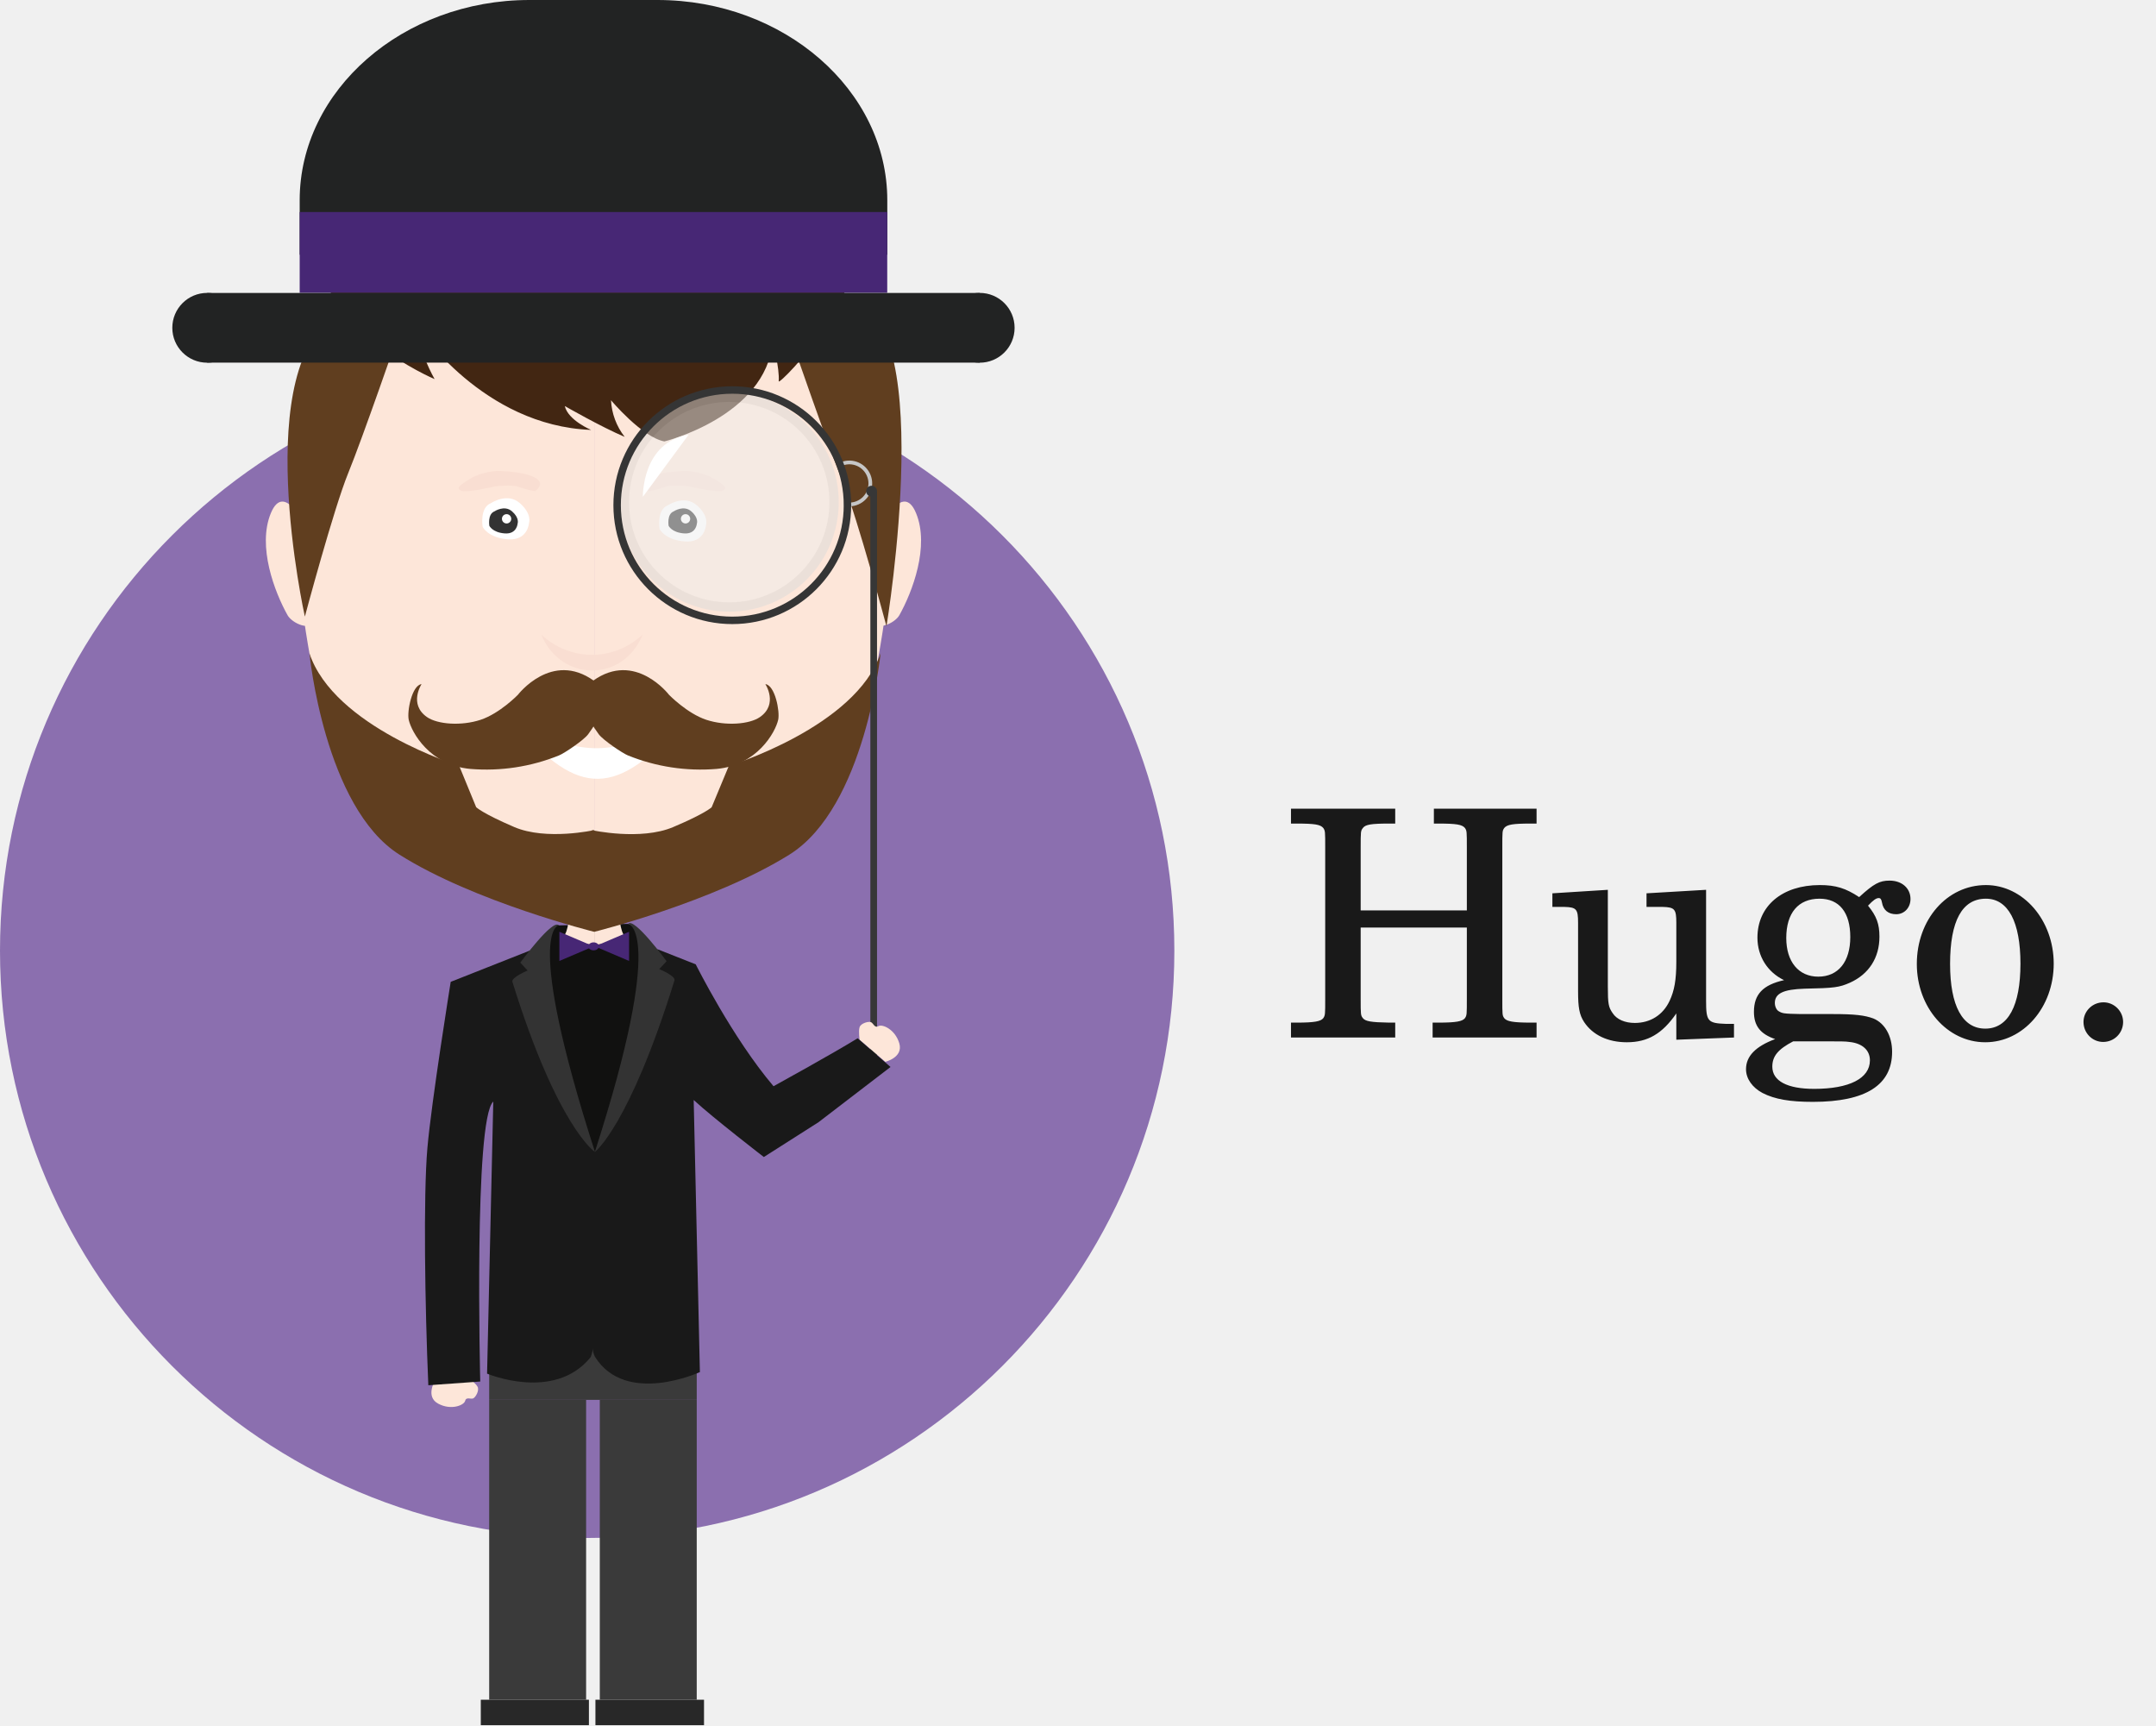
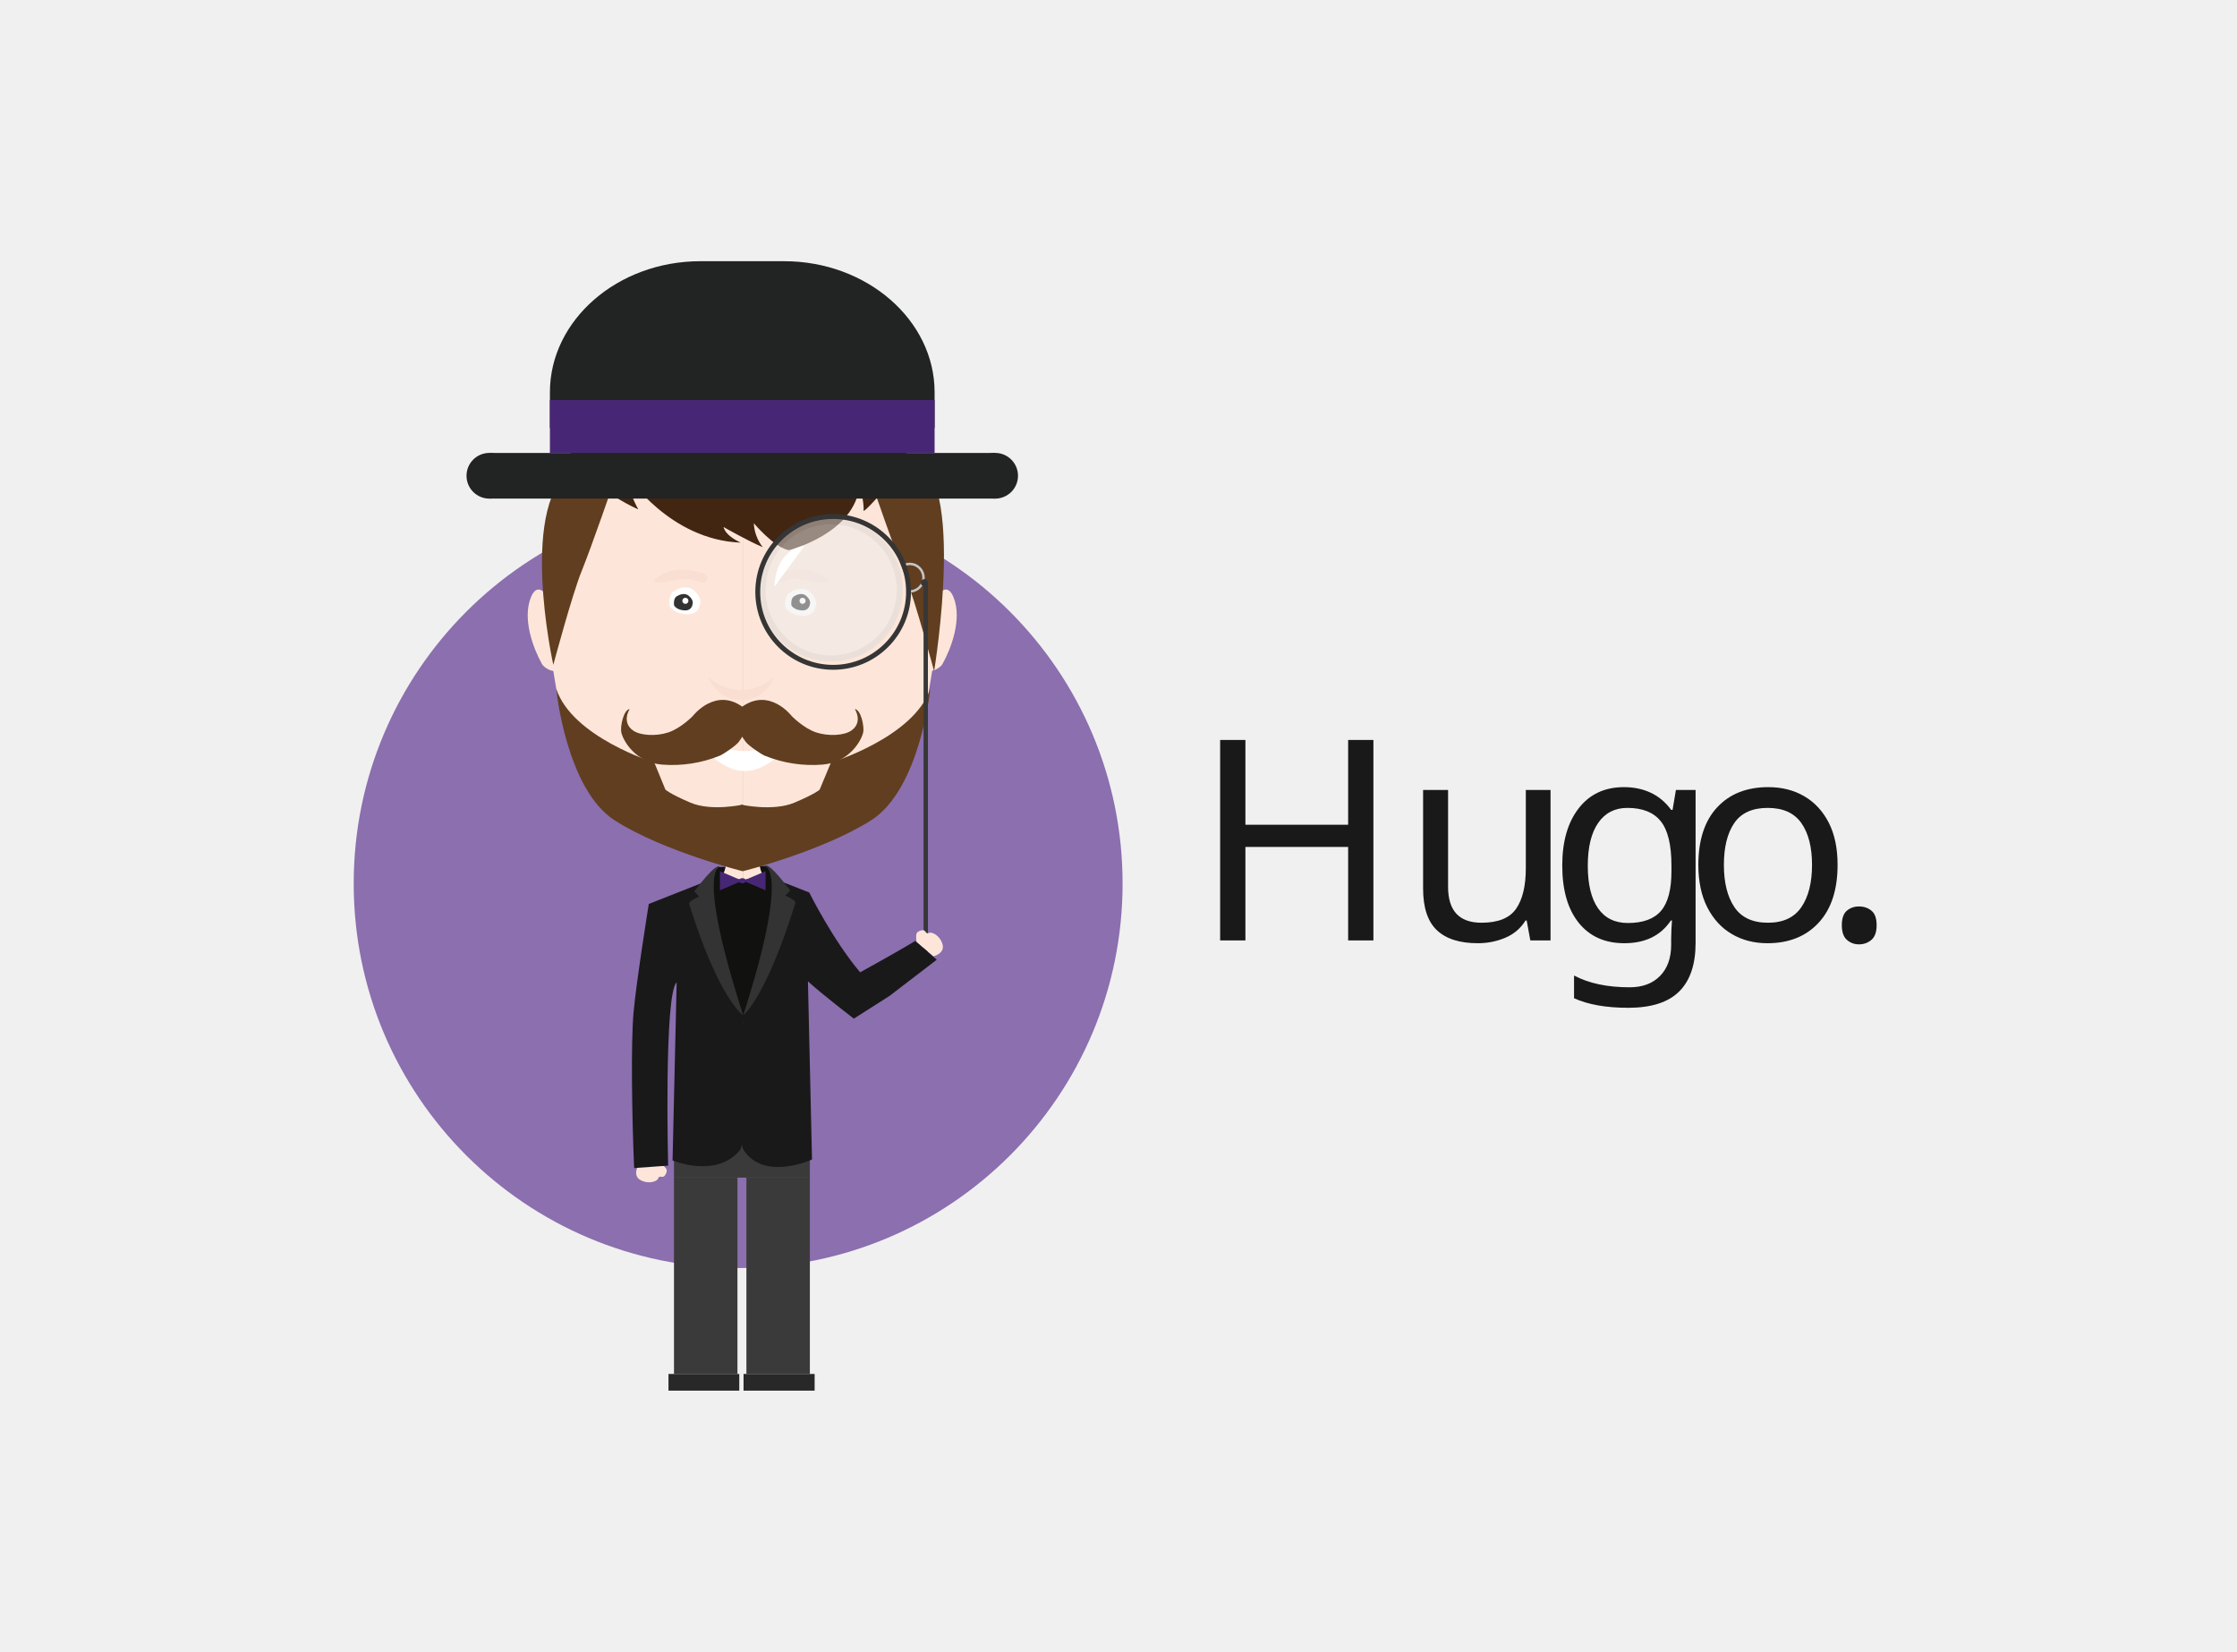
- <svg xmlns="http://www.w3.org/2000/svg" id="Laag_1" data-name="Laag 1" viewBox="0 0 1156.62 925.33">
+ <svg xmlns="http://www.w3.org/2000/svg" id="Laag_1" data-name="Laag 1" viewBox="0 0 1832.92 1353.27">
  <defs>
-     <style>.cls-1{fill:#8b6faf;}.cls-2{fill:#3a3a3a;}.cls-3{fill:#fde6d9;}.cls-4{fill:#111110;}.cls-16,.cls-5{fill:#191919;}.cls-6{fill:#333;}.cls-7{fill:#ba3b50;}.cls-8{fill:#472775;}.cls-15,.cls-9{fill:#fff;}.cls-10,.cls-9{fill-rule:evenodd;}.cls-10,.cls-17{fill:#f9ded2;}.cls-11{fill:#603e1f;}.cls-12{fill:#422612;}.cls-13{fill:#222323;}.cls-14{fill:#282828;}.cls-16{font-size:170px;font-family:Century, Century;}.cls-18{fill:#ededed;stroke:#dadada;stroke-width:5px;opacity:0.5;}.cls-18,.cls-19,.cls-20{stroke-miterlimit:10;}.cls-19,.cls-20{fill:none;}.cls-19{stroke:#c6c6c6;stroke-width:2px;}.cls-20{stroke:#353535;stroke-width:4px;}.cls-21{fill:#373737;}</style>
+     <style>.cls-1{fill:#8b6faf;}.cls-2{fill:#3a3a3a;}.cls-3{fill:#fde6d9;}.cls-4{fill:#111110;}.cls-15,.cls-5{fill:#191919;}.cls-6{fill:#333;}.cls-14,.cls-7{fill:#fff;}.cls-7,.cls-8{fill-rule:evenodd;}.cls-18,.cls-8{fill:#f9ded2;}.cls-9{fill:#603e1f;}.cls-10{fill:#422612;}.cls-11{fill:#222323;}.cls-12{fill:#472775;}.cls-13{fill:#282828;}.cls-15{font-size:230px;font-family:LinLibertine, Linux Libertine;}.cls-16{letter-spacing:-0.02em;}.cls-17{letter-spacing:-0.01em;}.cls-19{fill:#ededed;stroke:#dadada;stroke-width:5px;opacity:0.5;}.cls-19,.cls-20,.cls-21{stroke-miterlimit:10;}.cls-20,.cls-21{fill:none;}.cls-20{stroke:#c6c6c6;stroke-width:2px;}.cls-21{stroke:#353535;stroke-width:4px;}.cls-22{fill:#373737;}</style>
  </defs>
-   <circle class="cls-1" cx="315" cy="509.91" r="315" />
-   <rect class="cls-2" x="262.43" y="699.7" width="111.34" height="51.12" />
-   <path class="cls-3" d="M233.31,740.56s-5.21,8.53,1.74,12.29,13.88.87,14.46-1.45,2.94-.83,4.27-1.33,3.54-4.33,2.38-6.35-4.78-4.66-4.78-4.66Z" />
-   <path class="cls-4" d="M299.72,496.34l37.31-.8s18.94,4.37,9.56,51.8-22.13,74.77-22.13,74.77H305l-18-100S296.27,493.31,299.72,496.34Z" />
-   <path class="cls-5" d="M284.08,509.91l-42.29,16.71s-10.35,64.28-12.51,89.21c-2.22,25.53-1.31,84.87.5,127.17l27.85-2s-3.53-140.48,7-150.17l-3.33,145.93s35.74,15.1,55.28-8.48c5.81-7,2.61-110.39,2.61-110.39Z" />
-   <path class="cls-6" d="M299.72,496.34s-19,1.93,19.44,121.52c0,0-20-13.13-44.27-91.24-.75-2.43,8.17-6.06,8.17-6.06l-3.94-4.24S296.69,492.4,299.72,496.34Z" />
-   <path class="cls-7" d="M320.32,129.66" />
-   <path class="cls-8" d="M192.17,146.13" />
-   <path class="cls-3" d="M472.51,283.37s11.61-25.9,18.94-8.1-2,42.25-9,54.74c-2.34,4.16-12.6,9.26-15.17,2.28C461.26,315.87,472.51,283.37,472.51,283.37Z" />
-   <path class="cls-3" d="M164.23,283.37s-11.61-25.9-18.94-8.1,2,42.25,9,54.74c2.34,4.16,12.6,9.26,15.17,2.28C175.48,315.87,164.23,283.37,164.23,283.37Z" />
-   <path class="cls-3" d="M306.87,466.33s-.08,31.88-4.41,35.65a30.37,30.37,0,0,0,16.31,4.63v-36Z" />
-   <path class="cls-3" d="M330.69,466.33s.08,31.88,4.41,35.65a30.37,30.37,0,0,1-16.31,4.63v-36Z" />
-   <path class="cls-3" d="M154.78,244.16s3,94.68,24.6,162.92c19.68,62.07,139.4,81.75,139.4,81.75V99.21S172.82,93.63,154.78,244.16Z" />
-   <path class="cls-3" d="M482.79,244.16s-3,94.68-24.6,162.92c-19.68,62.07-139.4,81.75-139.4,81.75V99.21S464.75,93.63,482.79,244.16Z" />
-   <path class="cls-9" d="M365.24,388.35c-34.12,38.54-54.77,39.54-88,.71C315.78,405.73,324.9,405.3,365.24,388.35Z" />
-   <path class="cls-10" d="M344.75,340.39c-10.44,25.86-43.94,25.41-54.37,0C305.66,354.51,328.64,355.17,344.75,340.39Z" />
-   <path class="cls-11" d="M163.55,330.71s-30.36-136.22,18.6-162.65c31.83-17.19,32,10,32,10s-19.62,56.81-27.37,75.75S163.55,330.71,163.55,330.71Z" />
-   <path class="cls-11" d="M475.56,335.92s29.13-175.63-23.25-174.28c-36.16.93-27.37,21.66-27.37,21.66s19.62,56.81,27.37,75.75S475.56,335.92,475.56,335.92Z" />
-   <path class="cls-12" d="M199.71,100.76s-30.95-8.42-30,29.26c1.24,47.31,63.44,73.31,63.44,73.31s-9.37-16.23-8.64-27.31c0,0,34.39,52.37,92.6,54.57,0,0-12.33-5.14-14.12-12.8,0,0,19.74,11.32,32.13,16.53a34.77,34.77,0,0,1-7.34-19.66s16.53,19.76,28.62,22.11c0,0,54.28-13.3,58.17-53.46,0,0,3.74,14.4,3.18,21.19-.25,3.08,57.84-56.31,34.53-83.3,0,0,3-12.71-5.81-26.33-14.4-22.24-91-31.82-125.59-31.74C287.84,63.21,200.74,60,199.71,100.76Z" />
-   <path class="cls-11" d="M166,350.39s8,82.55,48.28,108,104.53,41.41,104.53,41.41V445.23s-25.72,5.74-42.94-1.64-20.43-10.66-20.43-10.66l-9.09-22.14S179.12,390,166,350.39Z" />
-   <path class="cls-11" d="M472.4,350.39s-8.13,82.55-48.92,108-104.7,41.41-104.7,41.41l-1.22-54.53s26.07,5.74,43.52-1.64,20.7-10.66,20.7-10.66L391,410.79S459.09,390,472.4,350.39Z" />
-   <path class="cls-13" d="M352.71,0H284C216.24,0,160.77,48.32,160.77,107.38v29.24H476V107.38C476,48.32,420.5,0,352.71,0Z" />
-   <rect class="cls-8" x="160.77" y="113.73" width="315.2" height="43.34" />
-   <rect class="cls-13" x="111.16" y="157.13" width="414.42" height="37.37" />
-   <circle class="cls-13" cx="111.16" cy="175.82" r="18.72" />
-   <circle class="cls-13" cx="525.58" cy="175.82" r="18.72" />
-   <path class="cls-11" d="M277.83,372.67s18.13-23.79,40.75-7.55c10.23,7.34,2.7,21-3.06,28.72-2.42,3.24-12.9,10.26-15.62,11.33a104,104,0,0,1-47.56,7.25c-21.74-1.94-31.55-19.63-33.07-26.34-1-4.58,1.72-18.55,6.88-19.15,0,0-7.05,10.72,2.9,17.67,5.64,3.94,18.44,4.88,28.75,1.48S277.83,372.67,277.83,372.67Z" />
-   <path class="cls-11" d="M358.91,372.67s-18.13-23.79-40.75-7.55c-10.23,7.34-2.7,21,3.06,28.72,2.42,3.24,12.9,10.26,15.62,11.33a104,104,0,0,0,47.56,7.25c21.74-1.94,31.55-19.63,33.07-26.34,1-4.58-1.72-18.55-6.88-19.15,0,0,7.05,10.72-2.9,17.67-5.64,3.94-18.44,4.88-28.75,1.48S358.91,372.67,358.91,372.67Z" />
-   <rect class="cls-2" x="262.43" y="750.83" width="52" height="160.84" />
-   <rect class="cls-2" x="321.77" y="750.83" width="52" height="160.84" />
-   <rect class="cls-14" x="257.93" y="911.67" width="58" height="13.66" />
-   <rect class="cls-14" x="319.43" y="911.67" width="58.25" height="13.66" />
-   <path class="cls-15" d="M358.35,271s8.75-5.88,15.45,0,4.92,10.66,4.92,10.66-.55,9.57-11.34,8.75-13.53-6.7-13.53-6.7S352.11,273.4,358.35,271Z" />
-   <text class="cls-16" transform="translate(687.63 556.48)">Hugo.</text>
-   <path class="cls-15" d="M263.42,269.85s8.75-5.88,15.45,0,4.92,10.66,4.92,10.66-.55,9.57-11.34,8.75-13.53-6.7-13.53-6.7S257.18,272.26,263.42,269.85Z" />
-   <polygon class="cls-8" points="300.09 499.77 300.09 515.41 318.44 507.59 300.09 499.77" />
-   <polyline class="cls-8" points="319.12 507.59 337.47 499.77 337.47 515.41" />
-   <ellipse class="cls-8" cx="318.44" cy="507.59" rx="2.82" ry="2.14" />
-   <path class="cls-6" d="M265.27,274.27s5.33-3.58,9.42,0,3,6.5,3,6.5-.33,5.83-6.92,5.33-8.25-4.08-8.25-4.08S261.47,275.75,265.27,274.27Z" />
-   <path class="cls-6" d="M361.44,274.27s5.33-3.58,9.42,0,3,6.5,3,6.5-.33,5.83-6.92,5.33-8.25-4.08-8.25-4.08S357.64,275.75,361.44,274.27Z" />
-   <circle class="cls-15" cx="271.77" cy="278.27" r="2.5" />
-   <circle class="cls-15" cx="367.77" cy="278.27" r="2.5" />
-   <path class="cls-17" d="M348.11,263.46s-6.39-4.11.42-7.49,20.08-3.39,20.08-3.39,8,.44,14,4,8,5.2,5.14,6.55-18.15-2.26-18.15-2.26-8.69-1.23-12.79.29A52.78,52.78,0,0,1,348.11,263.46Z" />
-   <path class="cls-17" d="M287,263.44s6.38-4.12-.42-7.49-20.08-3.37-20.08-3.37-8,.45-14,4.05-8,5.21-5.14,6.55,18.15-2.28,18.15-2.28,8.69-1.24,12.79.28A52.78,52.78,0,0,0,287,263.44Z" />
-   <circle class="cls-18" cx="391.21" cy="269.32" r="56.25" />
-   <path class="cls-19" d="M458,248.28a11.22,11.22,0,0,0-7.95,1.25,31.51,31.51,0,0,1,3.7,20.88A11.27,11.27,0,0,0,458,248.28Z" />
-   <circle class="cls-20" cx="392.85" cy="270.96" r="61.78" />
-   <path class="cls-15" d="M344.88,266.46s-.68-29.21,24.57-33.32Z" />
-   <rect class="cls-21" x="466.92" y="264.09" width="3.57" height="303.63" />
-   <circle class="cls-21" cx="468.7" cy="263.98" r="1.78" />
-   <circle class="cls-21" cx="468.7" cy="567.73" r="1.78" />
-   <circle class="cls-21" cx="467.57" cy="263.45" r="2.91" />
-   <path class="cls-3" d="M474.94,569.51s9.72-2.3,7.51-9.88-9.15-10.48-11.2-9.26-2.66-1.5-3.95-2.1-5.57.53-6.19,2.77.05,6.67.05,6.67Z" />
-   <path class="cls-5" d="M352.66,509.11l20.58,8.13s19.53,39.24,41.73,65.37c0,0,32.09-17.66,45.13-25.73l17.63,15.41-38.63,29.62-29.33,18.67S382.64,599.69,372.14,590l3.33,145.93s-39.7,18.31-56.31-8.22c-5.88-9.39,0-109.85,0-109.85Z" />
-   <path class="cls-6" d="M337,495.54s20.59,2.72-17.86,122.32c0,0,18.47-13.93,42.69-92,.75-2.43-8.17-6.06-8.17-6.06l3.94-4.24S340.05,491.61,337,495.54Z" />
+   <circle class="cls-1" cx="604.81" cy="723.88" r="315" />
+   <rect class="cls-2" x="552.24" y="913.67" width="111.34" height="51.12" />
+   <path class="cls-3" d="M523.11,954.53s-5.21,8.53,1.74,12.29,13.88.87,14.46-1.45,2.94-.83,4.27-1.33,3.54-4.33,2.38-6.35-4.78-4.66-4.78-4.66Z" />
+   <path class="cls-4" d="M589.52,710.31l37.31-.8s18.94,4.37,9.56,51.8-22.13,74.77-22.13,74.77H594.85l-18-100S586.08,707.27,589.52,710.31Z" />
+   <path class="cls-5" d="M573.89,723.88,531.6,740.58s-10.35,64.28-12.51,89.21c-2.22,25.53-1.31,84.87.5,127.17l27.85-2s-3.53-140.48,7-150.17L551.07,950.7s35.74,15.1,55.28-8.48c5.81-7,2.61-110.39,2.61-110.39Z" />
+   <path class="cls-6" d="M589.52,710.31s-19,1.93,19.44,121.52c0,0-20-13.13-44.27-91.24-.75-2.43,8.17-6.06,8.17-6.06l-3.94-4.24S586.5,706.37,589.52,710.31Z" />
+   <path class="cls-3" d="M762.31,497.34s11.61-25.9,18.94-8.1-2,42.25-9,54.74c-2.34,4.16-12.6,9.26-15.17,2.28C751.07,529.84,762.31,497.34,762.31,497.34Z" />
+   <path class="cls-3" d="M454,497.34s-11.61-25.9-18.94-8.1,2,42.25,9,54.74c2.34,4.16,12.6,9.26,15.17,2.28C465.29,529.84,454,497.34,454,497.34Z" />
+   <path class="cls-3" d="M596.68,680.3s-.08,31.88-4.41,35.65a30.37,30.37,0,0,0,16.31,4.63v-36Z" />
+   <path class="cls-3" d="M620.49,680.3s.08,31.88,4.41,35.65a30.37,30.37,0,0,1-16.31,4.63v-36Z" />
+   <path class="cls-3" d="M444.58,458.13s3,94.68,24.6,162.92c19.68,62.07,139.4,81.75,139.4,81.75V313.17S462.62,307.6,444.58,458.13Z" />
+   <path class="cls-3" d="M772.59,458.13s-3,94.68-24.6,162.92c-19.68,62.07-139.4,81.75-139.4,81.75V313.17S754.55,307.6,772.59,458.13Z" />
+   <path class="cls-7" d="M655,602.32c-34.12,38.54-54.77,39.54-88,.71C605.59,619.7,614.71,619.27,655,602.32Z" />
+   <path class="cls-8" d="M634.55,554.36c-10.44,25.86-43.94,25.41-54.37,0C595.46,568.48,618.45,569.14,634.55,554.36Z" />
+   <path class="cls-9" d="M453.36,544.68S423,408.47,472,382c31.83-17.19,32,10,32,10s-19.62,56.81-27.37,75.75S453.36,544.68,453.36,544.68Z" />
+   <path class="cls-9" d="M765.37,549.89s29.13-175.63-23.25-174.28c-36.16.93-27.37,21.66-27.37,21.66s19.62,56.81,27.37,75.75S765.37,549.89,765.37,549.89Z" />
+   <path class="cls-10" d="M489.52,314.73s-30.95-8.42-30,29.26C460.8,391.29,523,417.3,523,417.3s-9.37-16.23-8.64-27.31c0,0,34.39,52.37,92.6,54.57,0,0-12.33-5.14-14.12-12.8,0,0,19.74,11.32,32.13,16.53a34.77,34.77,0,0,1-7.34-19.66s16.53,19.76,28.62,22.11c0,0,54.28-13.3,58.17-53.46,0,0,3.74,14.4,3.18,21.19-.25,3.08,57.84-56.31,34.53-83.3,0,0,3-12.71-5.81-26.33-14.4-22.24-91-31.82-125.59-31.74C577.64,277.18,490.55,274,489.52,314.73Z" />
+   <path class="cls-9" d="M455.78,564.36s8,82.55,48.28,108,104.53,41.41,104.53,41.41V659.2s-25.72,5.74-42.94-1.64-20.43-10.66-20.43-10.66l-9.09-22.14S468.92,604,455.78,564.36Z" />
+   <path class="cls-9" d="M762.21,564.36s-8.13,82.55-48.92,108-104.7,41.41-104.7,41.41l-1.22-54.53s26.07,5.74,43.52-1.64,20.7-10.66,20.7-10.66l9.22-22.14S748.89,604,762.21,564.36Z" />
+   <path class="cls-11" d="M642.51,214H573.84C506,214,450.58,262.29,450.58,321.35v29.24h315.2V321.35C765.78,262.29,710.31,214,642.51,214Z" />
+   <rect class="cls-12" x="450.58" y="327.7" width="315.2" height="43.34" />
+   <rect class="cls-11" x="400.97" y="371.1" width="414.42" height="37.37" />
+   <circle class="cls-11" cx="400.97" cy="389.78" r="18.72" />
+   <circle class="cls-11" cx="815.39" cy="389.78" r="18.72" />
+   <path class="cls-9" d="M567.63,586.64s18.13-23.79,40.75-7.55c10.23,7.34,2.7,21-3.06,28.72-2.42,3.24-12.9,10.26-15.62,11.33a104,104,0,0,1-47.56,7.25c-21.74-1.94-31.55-19.63-33.07-26.34-1-4.58,1.72-18.55,6.88-19.15,0,0-7.05,10.72,2.9,17.67,5.64,3.94,18.44,4.88,28.75,1.48S567.63,586.64,567.63,586.64Z" />
+   <path class="cls-9" d="M648.72,586.64s-18.13-23.79-40.75-7.55c-10.23,7.34-2.7,21,3.06,28.72,2.42,3.24,12.9,10.26,15.62,11.33a104,104,0,0,0,47.56,7.25c21.74-1.94,31.55-19.63,33.07-26.34,1-4.58-1.72-18.55-6.88-19.15,0,0,7.05,10.72-2.9,17.67-5.64,3.94-18.44,4.88-28.75,1.48S648.72,586.64,648.72,586.64Z" />
+   <rect class="cls-2" x="552.24" y="964.8" width="52" height="160.84" />
+   <rect class="cls-2" x="611.58" y="964.8" width="52" height="160.84" />
+   <rect class="cls-13" x="547.73" y="1125.64" width="58" height="13.66" />
+   <rect class="cls-13" x="609.23" y="1125.64" width="58.25" height="13.66" />
+   <path class="cls-14" d="M648.15,485s8.75-5.88,15.45,0,4.92,10.66,4.92,10.66-.55,9.57-11.34,8.75-13.53-6.7-13.53-6.7S641.92,487.37,648.15,485Z" />
+   <text class="cls-15" transform="translate(977.43 770.45)">Hu<tspan class="cls-16" x="289.97" y="0">g</tspan>
+     <tspan class="cls-17" x="401.49" y="0">o</tspan>
+     <tspan x="515.14" y="0">.</tspan>
+   </text>
+   <path class="cls-14" d="M553.23,483.82s8.75-5.88,15.45,0,4.92,10.66,4.92,10.66-.55,9.57-11.34,8.75-13.53-6.7-13.53-6.7S547,486.23,553.23,483.82Z" />
+   <polygon class="cls-12" points="589.9 713.74 589.9 729.38 608.25 721.56 589.9 713.74" />
+   <polyline class="cls-12" points="608.93 721.56 627.28 713.74 627.28 729.38" />
+   <ellipse class="cls-12" cx="608.25" cy="721.56" rx="2.82" ry="2.14" />
+   <path class="cls-6" d="M555.08,488.24s5.33-3.58,9.42,0,3,6.5,3,6.5-.33,5.83-6.92,5.33-8.25-4.08-8.25-4.08S551.28,489.71,555.08,488.24Z" />
+   <path class="cls-6" d="M651.24,488.24s5.33-3.58,9.42,0,3,6.5,3,6.5-.33,5.83-6.92,5.33-8.25-4.08-8.25-4.08S647.44,489.71,651.24,488.24Z" />
+   <circle class="cls-14" cx="561.58" cy="492.24" r="2.5" />
+   <circle class="cls-14" cx="657.58" cy="492.24" r="2.5" />
+   <path class="cls-18" d="M637.92,477.43s-6.39-4.11.42-7.49,20.08-3.39,20.08-3.39,8,.44,14,4,8,5.2,5.14,6.55-18.15-2.26-18.15-2.26-8.69-1.23-12.79.29A52.78,52.78,0,0,1,637.92,477.43Z" />
+   <path class="cls-18" d="M576.82,477.41s6.38-4.12-.42-7.49-20.08-3.37-20.08-3.37-8,.45-14,4.05-8,5.21-5.14,6.55,18.15-2.28,18.15-2.28,8.69-1.24,12.79.28A52.78,52.78,0,0,0,576.82,477.41Z" />
+   <circle class="cls-19" cx="681.02" cy="483.28" r="56.25" />
+   <path class="cls-20" d="M747.8,462.25a11.22,11.22,0,0,0-7.95,1.25,31.51,31.51,0,0,1,3.7,20.88,11.27,11.27,0,0,0,4.25-22.13Z" />
+   <circle class="cls-21" cx="682.66" cy="484.93" r="61.78" />
+   <path class="cls-14" d="M634.69,480.43s-.68-29.21,24.57-33.32Z" />
+   <rect class="cls-22" x="756.73" y="478.06" width="3.57" height="303.63" />
+   <circle class="cls-22" cx="758.51" cy="477.94" r="1.78" />
+   <circle class="cls-22" cx="758.51" cy="781.7" r="1.78" />
+   <circle class="cls-22" cx="757.38" cy="477.41" r="2.91" />
+   <path class="cls-3" d="M764.75,783.48s9.72-2.3,7.51-9.88-9.15-10.48-11.2-9.26-2.66-1.5-3.95-2.1-5.57.53-6.19,2.77.05,6.67.05,6.67Z" />
+   <path class="cls-5" d="M642.47,723.08l20.58,8.13s19.53,39.24,41.73,65.37c0,0,32.09-17.66,45.13-25.73l17.63,15.41-38.63,29.62-29.33,18.67S672.45,813.66,662,804l3.33,145.93s-39.7,18.31-56.31-8.22c-5.88-9.39,0-109.85,0-109.85Z" />
+   <path class="cls-6" d="M626.83,709.51s20.59,2.72-17.86,122.32c0,0,18.47-13.93,42.69-92,.75-2.43-8.17-6.06-8.17-6.06l3.94-4.24S629.86,705.57,626.83,709.51Z" />
</svg>
